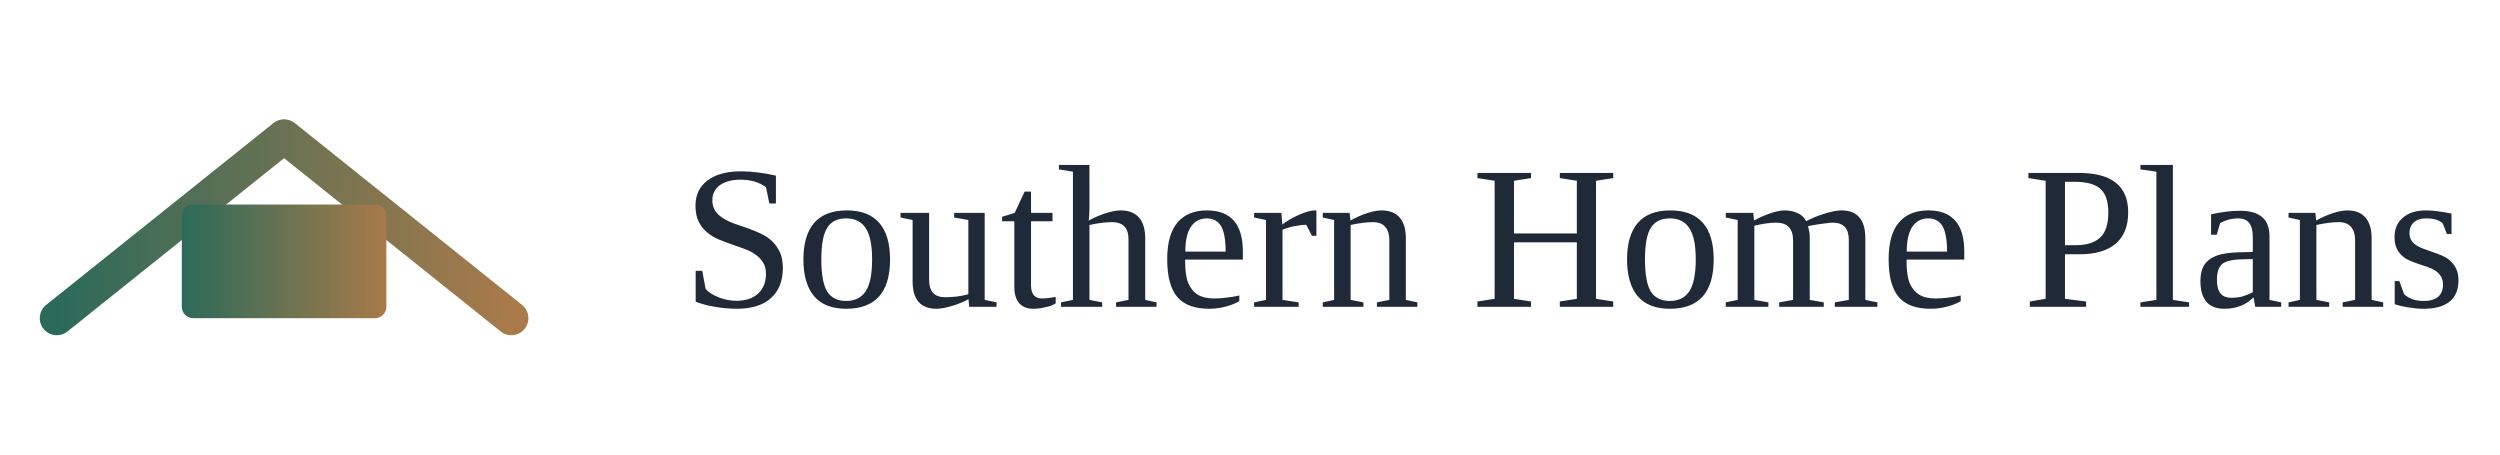
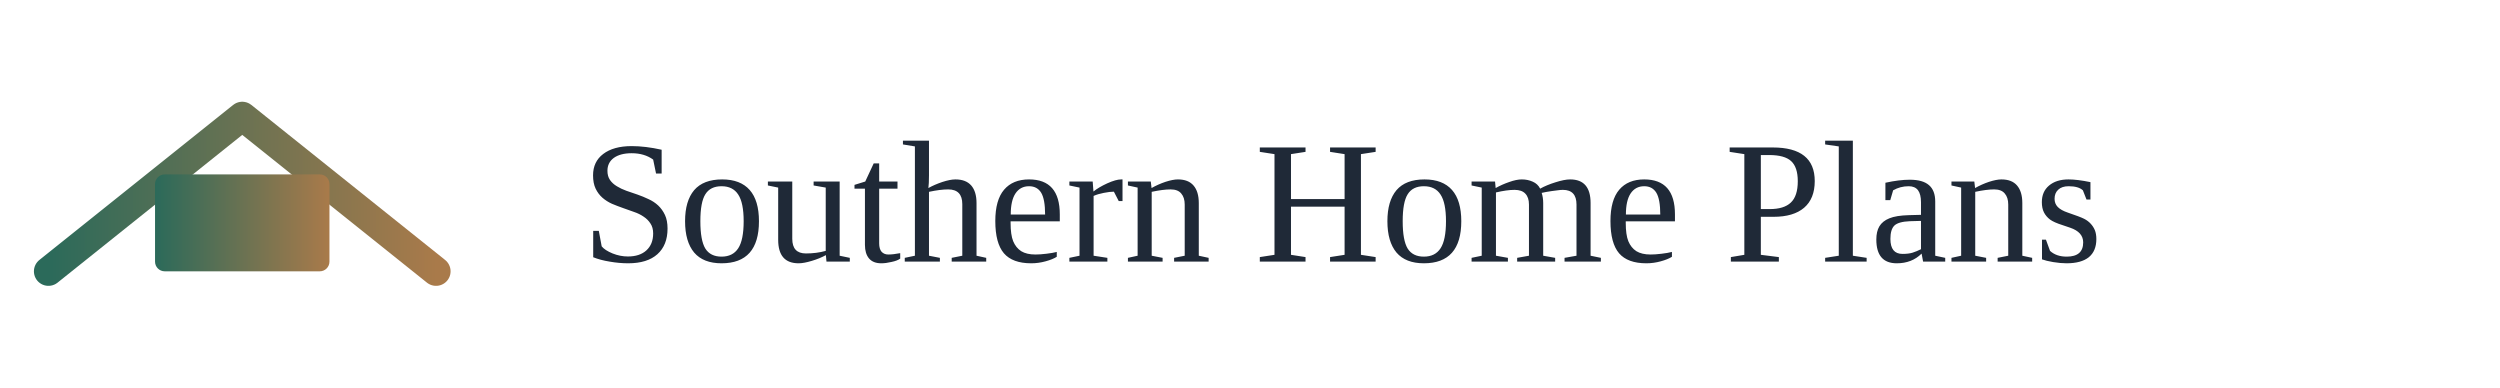
- <svg xmlns="http://www.w3.org/2000/svg" viewBox="0 0 220 40">
+ <svg xmlns="http://www.w3.org/2000/svg" viewBox="0 0 258 40">
  <defs>
    <linearGradient id="gg" x1="0" x2="1">
      <stop offset="0" stop-color="#2b6a5a" />
      <stop offset="1" stop-color="#a97a4a" />
    </linearGradient>
  </defs>
  <g fill="none" stroke="url(#gg)" stroke-width="3" stroke-linecap="round" stroke-linejoin="round">
    <path d="M5 28 L25 12 L45 28" />
    <rect x="16" y="18" width="18" height="10" rx="1" fill="url(#gg)" stroke="none" />
  </g>
  <text x="60" y="27" font-family="Georgia, 'Times New Roman', serif" font-size="18" fill="#1f2937">Southern Home Plans</text>
</svg>
